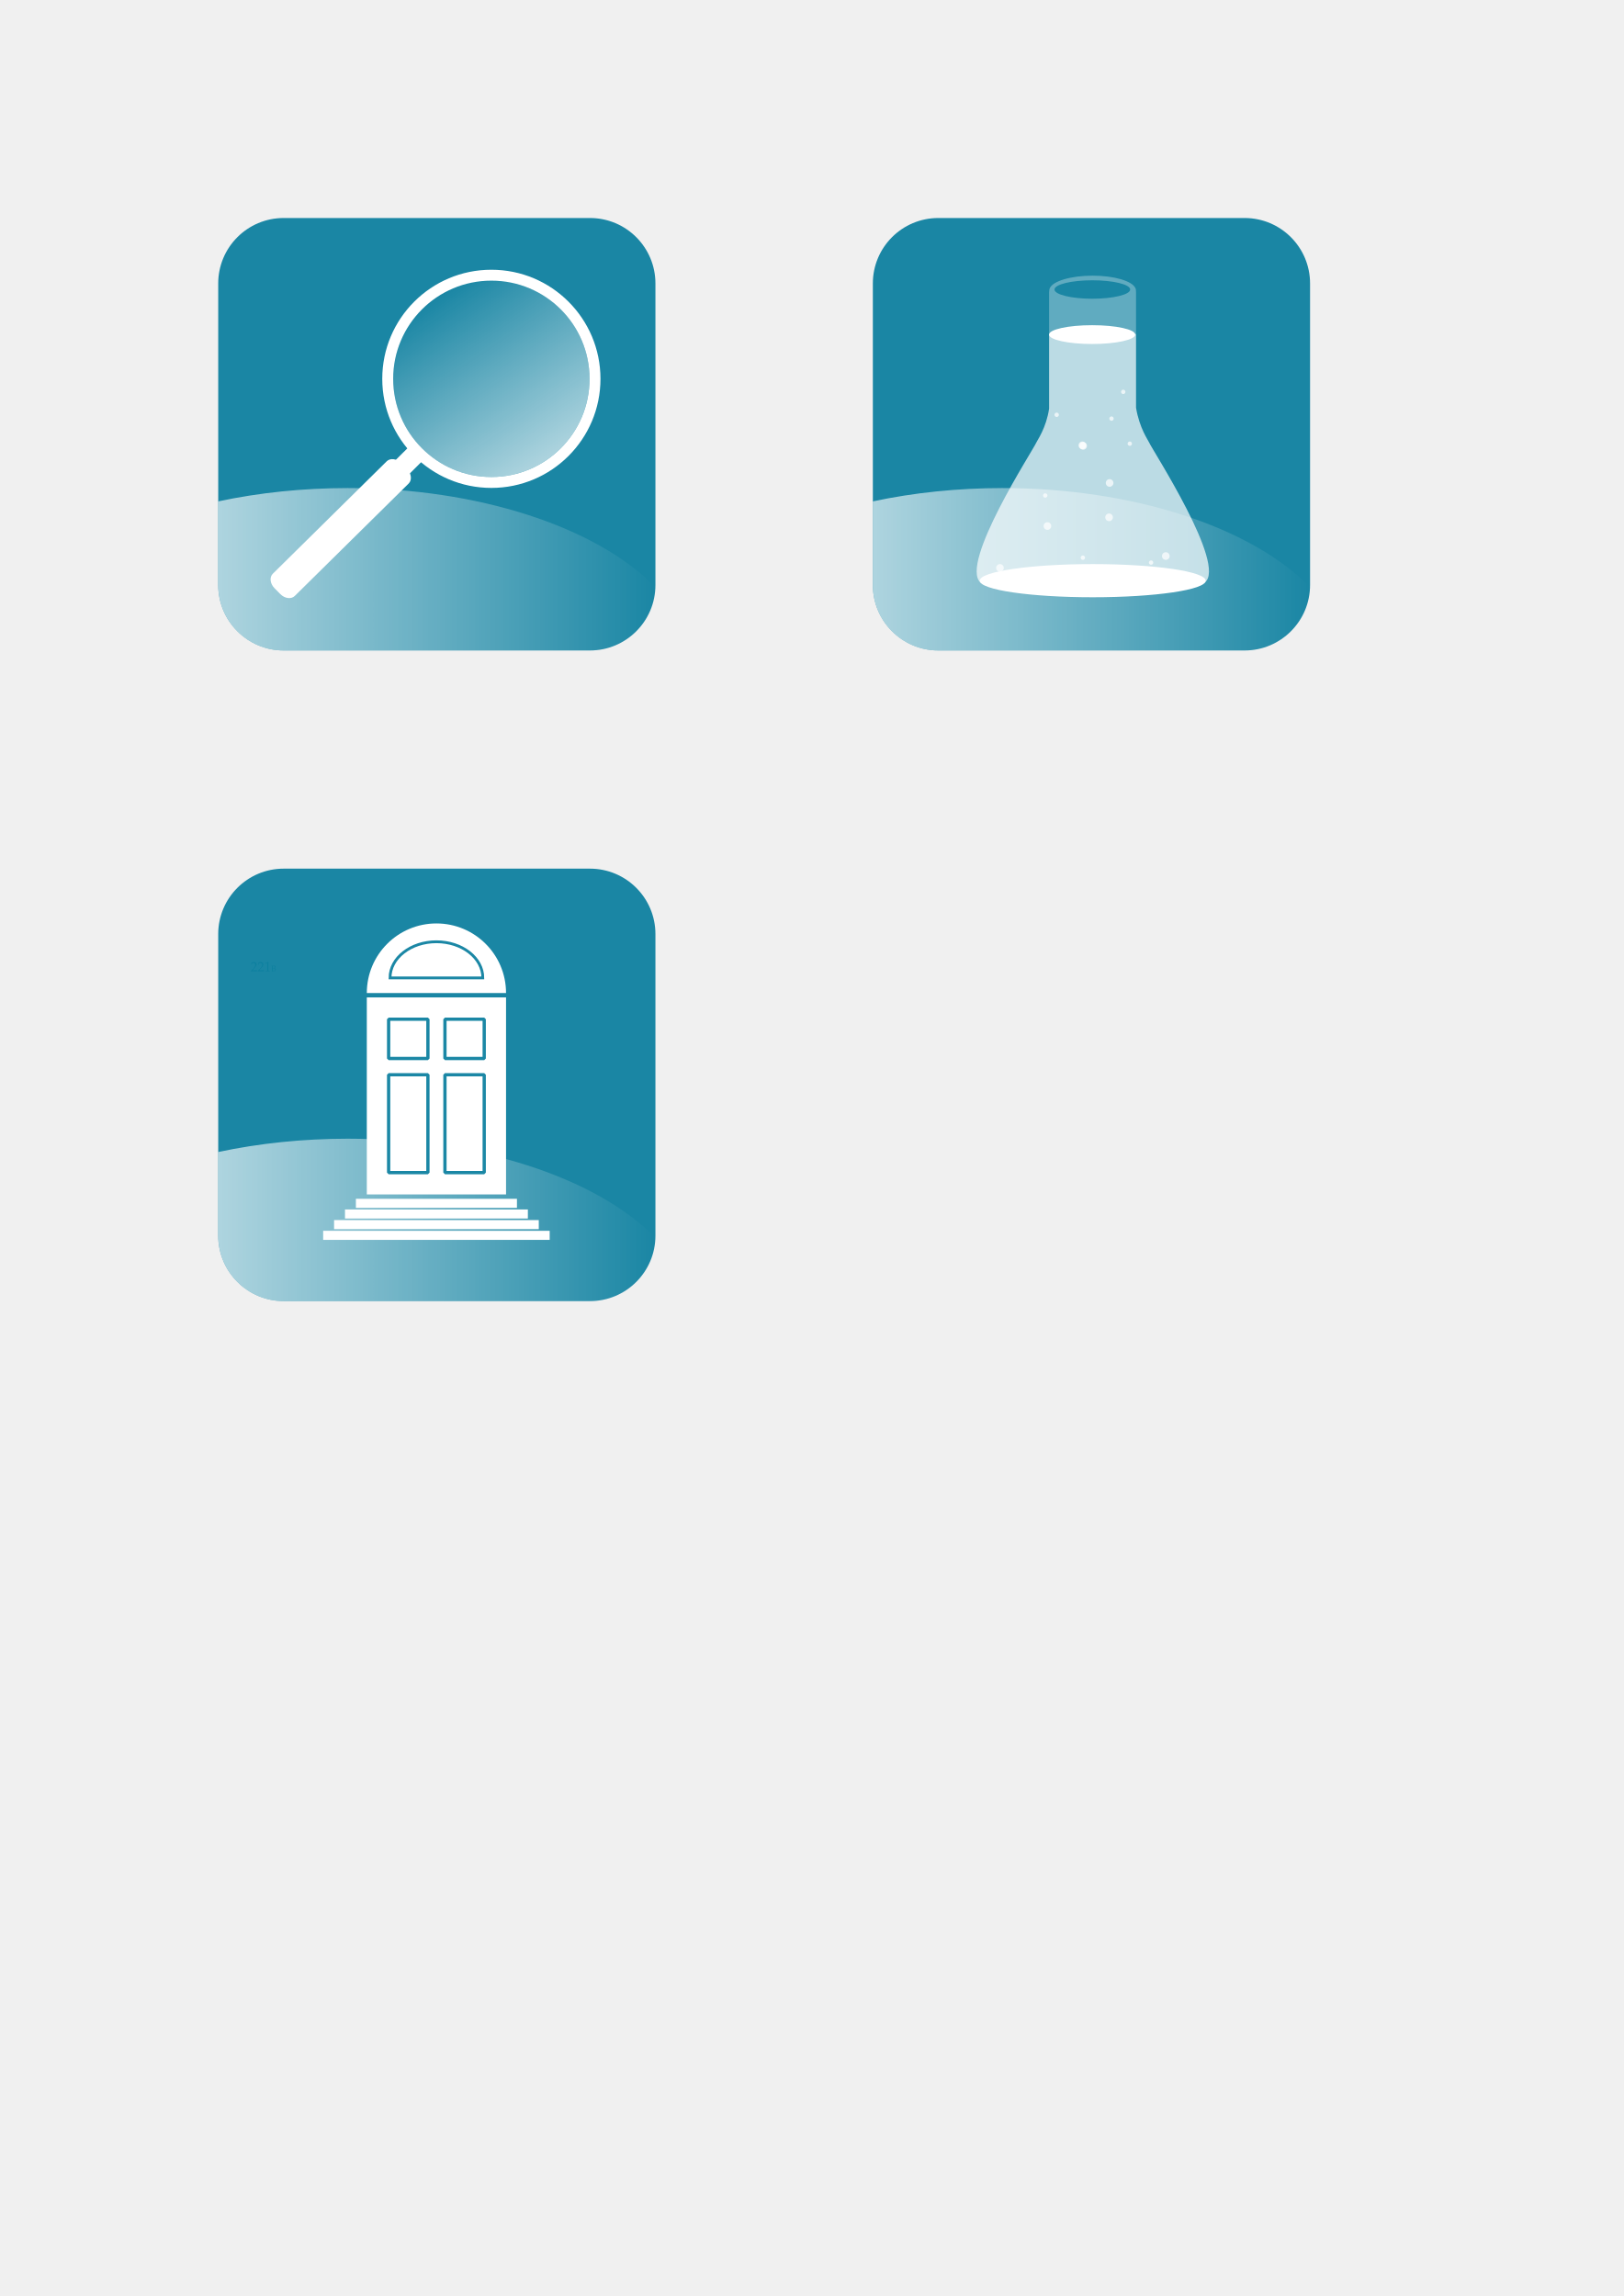
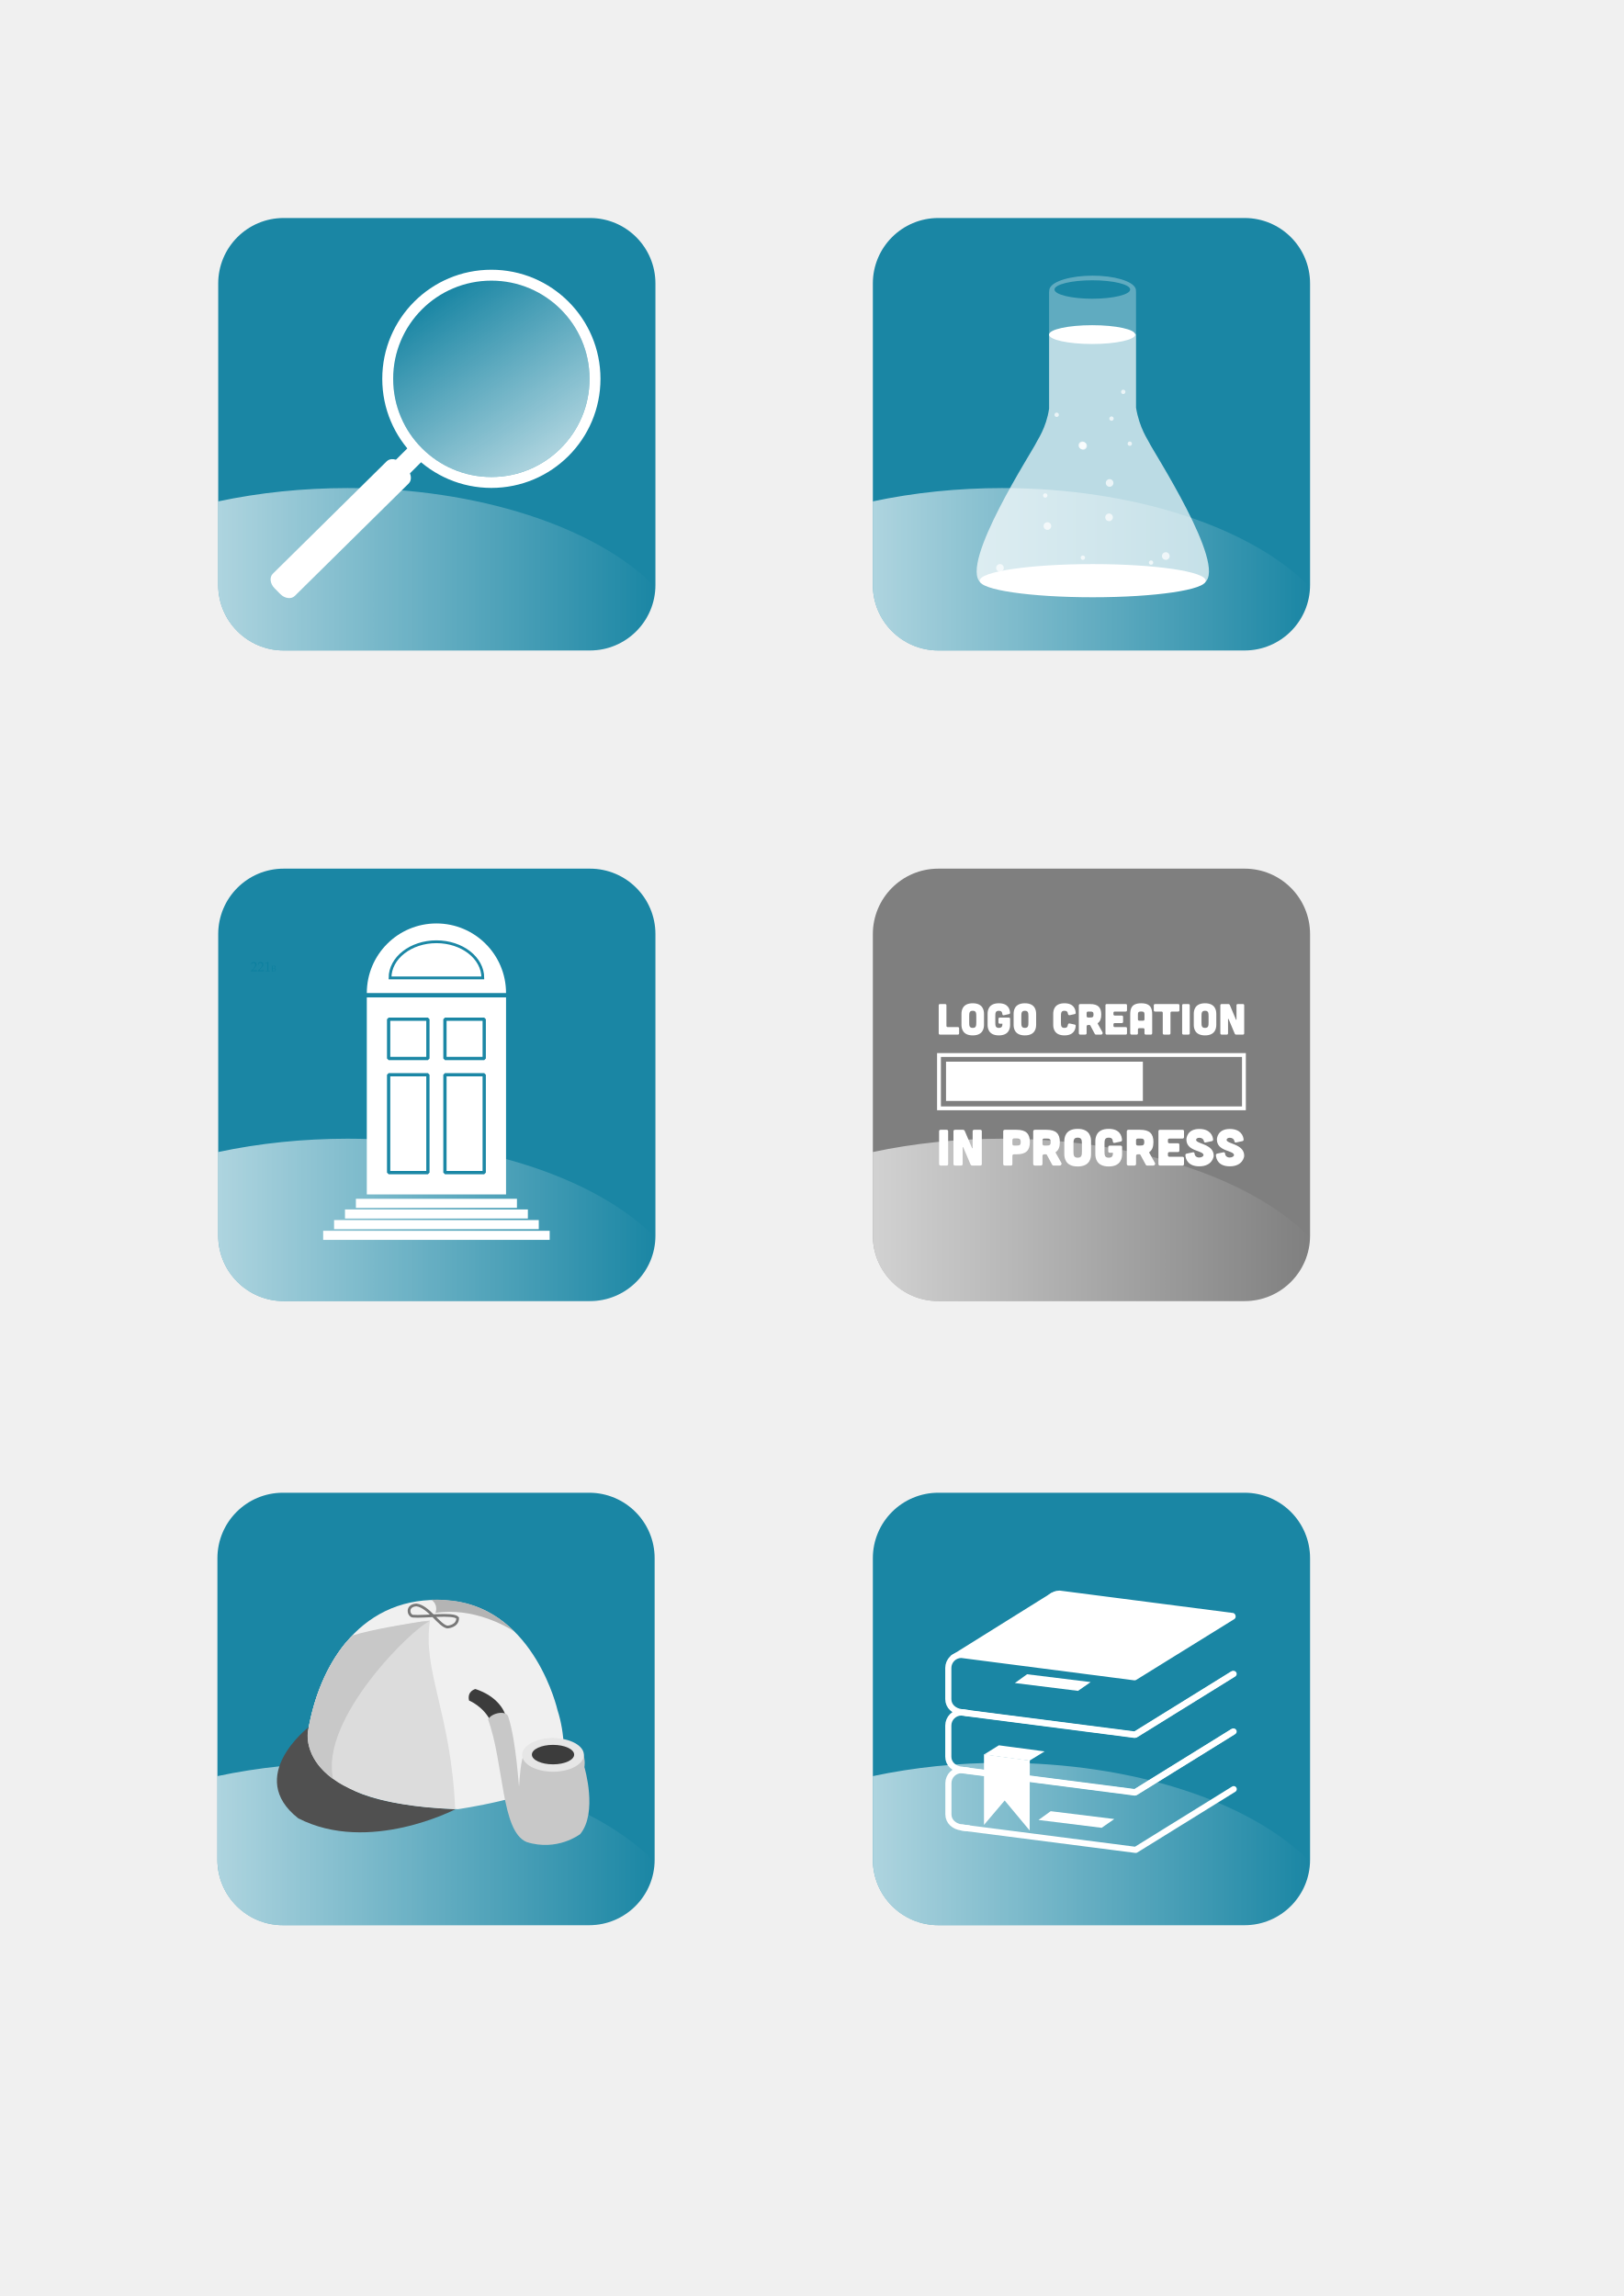
<svg xmlns="http://www.w3.org/2000/svg" xmlns:xlink="http://www.w3.org/1999/xlink" width="210mm" height="297mm" viewBox="0 0 744.094 1052.362" id="svg2" version="1.1">
  <defs id="defs4">
    <marker orient="auto" refY="0.0" refX="0.0" id="Arrow1Lend" style="overflow:visible;">
      <path id="path4478" d="M 0.0,0.0 L 5.0,-5.0 L -12.5,0.0 L 5.0,5.0 L 0.0,0.0 z " style="fill-rule:evenodd;stroke:#000000;stroke-width:1.0pt;" transform="scale(0.8) rotate(180) translate(12.5,0)" />
    </marker>
    <linearGradient id="linearGradient5634">
      <stop style="stop-color:#ffffff;stop-opacity:1;" offset="0" id="stop5636" />
      <stop style="stop-color:#ffffff;stop-opacity:0;" offset="1" id="stop5638" />
    </linearGradient>
    <linearGradient xlink:href="#linearGradient5634" id="linearGradient5642" x1="180.178" y1="173.633" x2="270.178" y2="173.633" gradientUnits="userSpaceOnUse" gradientTransform="translate(-494.6288,-82.80299)" />
    <linearGradient xlink:href="#linearGradient5634" id="linearGradient6568" x1="100.011" y1="302.92" x2="300.351" y2="302.92" gradientUnits="userSpaceOnUse" gradientTransform="translate(0,-42)" />
    <linearGradient xlink:href="#linearGradient5634" id="linearGradient6568-0" x1="100.011" y1="302.92" x2="300.351" y2="302.92" gradientUnits="userSpaceOnUse" gradientTransform="translate(299.9886,-41.99999)" />
    <linearGradient xlink:href="#linearGradient5634" id="linearGradient6568-7" x1="100.011" y1="302.92" x2="300.351" y2="302.92" gradientUnits="userSpaceOnUse" gradientTransform="translate(-8.4311686e-7,256.2159)" />
+     <linearGradient xlink:href="#linearGradient5634" id="linearGradient4307" gradientUnits="userSpaceOnUse" gradientTransform="translate(300,256.2159)" x1="100.011" y1="302.92" x2="300.351" y2="302.92" />
+     <linearGradient xlink:href="#linearGradient5634" id="linearGradient6568-3" x1="100.011" y1="302.92" x2="300.351" y2="302.92" gradientUnits="userSpaceOnUse" gradientTransform="translate(300,542.2676)" />
+     <linearGradient xlink:href="#linearGradient5634" id="linearGradient6568-3-3" x1="100.011" y1="302.92" x2="300.351" y2="302.92" gradientUnits="userSpaceOnUse" gradientTransform="translate(-0.3626265,542.2676)" />
  </defs>
  <g id="layer1">
    <rect style="fill:#0d809f;fill-opacity:0.941" id="rect4136" width="200.363" height="198.216" x="100" y="99.924" rx="30" ry="30" />
    <path style="fill:#ffffff;fill-opacity:1" d="m 225.178,123.633 a 50,50 0 0 0 -50,50 50,50 0 0 0 50,50 50,50 0 0 0 50,-50 50,50 0 0 0 -50,-50 z m 0,5 a 45,45 0 0 1 45,45 45,45 0 0 1 -45,45 45,45 0 0 1 -45,-45 45,45 0 0 1 45,-45 z" id="path4152" />
    <rect style="fill:#ffffff;fill-opacity:1" id="rect4174" width="81.576" height="14.312" x="-99.887" y="274.97" rx="4.101" ry="5.263" transform="matrix(0.7116299,-0.7025545,0.7025545,0.7116299,0,0)" />
    <circle style="fill:url(#linearGradient5642);fill-opacity:1;opacity:0.642" id="path4190" cx="-269.45" cy="90.83" r="45" transform="matrix(-0.5553658,-0.8316062,0.8316062,-0.5553658,0,0)" />
    <rect style="fill:#ffffff;fill-opacity:1" id="rect4174-6" width="50.981" height="8.945" x="-58.025" y="277.355" rx="2.563" ry="3.29" transform="matrix(0.7083186,-0.7058929,0.699201,0.7149251,0,0)" />
    <rect style="fill:#0d809f;fill-opacity:0.941" id="rect4136-6" width="200.363" height="198.216" x="400" y="99.924" rx="30" ry="30" />
    <path style="opacity:0.7;fill:#ffffff;fill-opacity:1" d="m 480.768,153.086 0,34.205 c -1.293,8.842 -5.434,14.535 -5.824,15.492 -1.291,3.165 -35.512,55.718 -25.559,64.275 2.592,2.229 48.801,-0.972 51.383,-0.972 2.582,0 48.57,3.036 51.295,0.972 10.484,-7.938 -24.179,-61.11 -25.471,-64.275 -0.397,-0.973 -4.432,-6.51 -5.98,-15.91 l 0,-33.787 z" id="path6230" />
    <path style="opacity:0.308;fill:#ffffff;fill-opacity:1" d="m 480.768,153.086 39.844,0 0,-19.148 c 0,-0.233 -0.028,-0.456 -0.053,-0.68 a 19.863,6.726 0 0 0 0.019,-0.188 19.863,6.726 0 0 0 -0.244,-0.994 c -0.003,-0.009 -0.003,-0.019 -0.006,-0.027 a 19.687,6.726 0 0 1 -0.002,0.01 19.863,6.726 0 0 0 -19.613,-5.713 19.863,6.726 0 0 0 -19.701,5.936 19.687,6.726 0 0 1 -0.008,-0.047 c -0.014,0.052 -0.02,0.108 -0.033,0.16 a 19.863,6.726 0 0 0 -0.102,0.492 c -0.059,0.34 -0.102,0.687 -0.102,1.051 l 0,19.148 z m 19.82,-24.617 a 17.341,4.226 0 0 1 17.34,4.227 17.341,4.226 0 0 1 -17.34,4.227 17.341,4.226 0 0 1 -17.342,-4.227 17.341,4.226 0 0 1 17.342,-4.227 z" id="rect5787" />
    <ellipse style="opacity:1;fill:#ffffff;fill-opacity:1;stroke-width:1.5;stroke-miterlimit:4;stroke-dasharray:none" id="path5924" cx="500.762" cy="266.152" rx="51.774" ry="7.601" />
    <circle style="opacity:0.7;fill:#ffffff;fill-opacity:1;stroke-width:1.5;stroke-miterlimit:4;stroke-dasharray:none" id="path6039" cx="496" cy="204.112" r="1.75" />
    <circle style="opacity:0.7;fill:#ffffff;fill-opacity:1;stroke-width:1.5;stroke-miterlimit:4;stroke-dasharray:none" id="path6039-2" cx="508.5" cy="221.362" r="1.75" />
    <circle style="opacity:0.7;fill:#ffffff;fill-opacity:1;stroke-width:1.5;stroke-miterlimit:4;stroke-dasharray:none" id="path6039-3" cx="480" cy="241.112" r="1.75" />
    <circle style="opacity:0.7;fill:#ffffff;fill-opacity:1;stroke-width:1.5;stroke-miterlimit:4;stroke-dasharray:none" id="path6039-7" cx="534.25" cy="254.862" r="1.75" />
    <circle style="opacity:0.7;fill:#ffffff;fill-opacity:1;stroke-width:1.5;stroke-miterlimit:4;stroke-dasharray:none" id="path6039-5" cx="508.25" cy="237.112" r="1.75" />
    <circle style="opacity:0.7;fill:#ffffff;fill-opacity:1;stroke-width:1.5;stroke-miterlimit:4;stroke-dasharray:none" id="path6039-9" cx="517.75" cy="203.362" r="1" />
    <circle style="opacity:0.7;fill:#ffffff;fill-opacity:1;stroke-width:1.5;stroke-miterlimit:4;stroke-dasharray:none" id="path6039-9-2" cx="479" cy="227.112" r="1" />
    <circle style="opacity:0.7;fill:#ffffff;fill-opacity:1;stroke-width:1.5;stroke-miterlimit:4;stroke-dasharray:none" id="path6039-9-28" cx="496.25" cy="255.612" r="1" />
    <circle style="opacity:0.7;fill:#ffffff;fill-opacity:1;stroke-width:1.5;stroke-miterlimit:4;stroke-dasharray:none" id="path6039-9-9" cx="527.5" cy="257.862" r="1" />
    <circle style="opacity:0.7;fill:#ffffff;fill-opacity:1;stroke-width:1.5;stroke-miterlimit:4;stroke-dasharray:none" id="path6039-9-7" cx="484.25" cy="190.112" r="1" />
    <ellipse style="opacity:1;fill:#ffffff;fill-opacity:1;stroke-width:1.5;stroke-miterlimit:4;stroke-dasharray:none" id="path6113" cx="500.5" cy="153.362" rx="19.75" ry="4.311" />
    <circle style="opacity:0.7;fill:#ffffff;fill-opacity:1;stroke-width:1.5;stroke-miterlimit:4;stroke-dasharray:none" id="path6039-9-7-3" cx="514.75" cy="179.612" r="1" />
    <circle style="opacity:0.7;fill:#ffffff;fill-opacity:1;stroke-width:1.5;stroke-miterlimit:4;stroke-dasharray:none" id="path6039-3-6" cx="458.25" cy="260.301" r="1.75" />
    <circle style="opacity:0.7;fill:#ffffff;fill-opacity:1;stroke-width:1.5;stroke-miterlimit:4;stroke-dasharray:none" id="path6039-9-7-31" cx="509.375" cy="191.862" r="1" />
    <circle style="opacity:0.7;fill:#ffffff;fill-opacity:1;stroke-width:1.5;stroke-miterlimit:4;stroke-dasharray:none" id="path6039-94" cx="496.375" cy="204.362" r="1.75" />
    <path style="fill:url(#linearGradient6568);fill-opacity:1;opacity:0.646" d="m 159.259,223.701 a 159.248,84.439 0 0 0 -59.248,6.105 l 0,38.334 c 0,16.62 13.38,30 30,30 l 140.363,0 c 16.308,0 29.487,-12.885 29.977,-29.07 A 159.248,84.439 0 0 0 159.259,223.701 Z" id="rect4136-5" />
    <path style="opacity:0.646;fill:url(#linearGradient6568-0);fill-opacity:1" d="M 459.248,223.701 A 159.248,84.439 0 0 0 400,229.806 l 0,38.334 c 0,16.62 13.38,30 30,30 l 140.363,0 c 16.308,0 29.487,-12.885 29.977,-29.07 A 159.248,84.439 0 0 0 459.248,223.701 Z" id="rect4136-5-1" />
    <g id="g4240">
      <rect ry="30" rx="30" y="398.14" x="100" height="198.216" width="200.363" id="rect4136-60" style="fill:#0d809f;fill-opacity:0.941" />
      <path id="rect4136-5-8" d="m 159.259,521.917 a 159.248,84.439 0 0 0 -59.248,6.105 l 0,38.334 c 0,16.62 13.38,30 30,30 l 140.363,0 c 16.308,0 29.487,-12.885 29.977,-29.07 A 159.248,84.439 0 0 0 159.259,521.917 Z" style="opacity:0.646;fill:url(#linearGradient6568-7);fill-opacity:1" />
      <g transform="translate(8.644495,-4.883885)" id="g4803">
        <g id="g4776">
          <rect transform="scale(1,-1)" y="-558.507" x="154.453" height="4.162" width="73.805" id="rect4298-7" style="opacity:1;fill:#ffffff;fill-opacity:1;stroke-width:1.5;stroke-miterlimit:4;stroke-dasharray:none" />
          <rect transform="scale(1,-1)" y="-563.4" x="149.453" height="4.162" width="83.805" id="rect4298-7-9" style="opacity:1;fill:#ffffff;fill-opacity:1;stroke-width:1.5;stroke-miterlimit:4;stroke-dasharray:none" />
          <rect transform="scale(1,-1)" y="-568.265" x="144.453" height="4.162" width="93.805" id="rect4298-7-9-2" style="opacity:1;fill:#ffffff;fill-opacity:1;stroke-width:1.5;stroke-miterlimit:4;stroke-dasharray:none" />
          <rect transform="scale(1,-1)" y="-573.177" x="139.453" height="4.162" width="103.805" id="rect4298-7-9-2-0" style="opacity:1;fill:#ffffff;fill-opacity:1;stroke-width:1.5;stroke-miterlimit:4;stroke-dasharray:none" />
        </g>
        <g id="g4782">
          <rect y="462.043" x="159.453" height="90.302" width="63.805" id="rect4298" style="opacity:1;fill:#ffffff;fill-opacity:1;stroke-width:1.5;stroke-miterlimit:4;stroke-dasharray:none" />
          <rect y="472.043" x="169.453" height="18" width="18" id="rect4298-2" style="opacity:1;fill:#ffffff;fill-opacity:1;stroke:#0d809f;stroke-width:1.5;stroke-linecap:butt;stroke-linejoin:bevel;stroke-miterlimit:4;stroke-dasharray:none;stroke-opacity:0.941" />
          <rect y="472.043" x="195.258" height="18" width="18" id="rect4298-2-5" style="opacity:1;fill:#ffffff;fill-opacity:1;stroke:#0d809f;stroke-width:1.5;stroke-linejoin:bevel;stroke-miterlimit:4;stroke-dasharray:none;stroke-opacity:0.941" />
          <rect y="497.487" x="169.453" height="44.857" width="18" id="rect4298-2-9" style="opacity:1;fill:#ffffff;fill-opacity:1;stroke:#0d809f;stroke-width:1.5;stroke-linejoin:bevel;stroke-miterlimit:4;stroke-dasharray:none;stroke-opacity:0.941" />
          <rect y="497.487" x="195.258" height="44.857" width="18" id="rect4298-2-9-2" style="opacity:1;fill:#ffffff;fill-opacity:1;stroke:#0d809f;stroke-width:1.5;stroke-linejoin:bevel;stroke-miterlimit:4;stroke-dasharray:none;stroke-opacity:0.941" />
        </g>
        <g id="g4795">
-           <path d="m 159.453,460.043 a 31.902,31.902 0 0 1 31.902,-31.902 31.902,31.902 0 0 1 31.902,31.902 l -31.902,0 z" id="path4290" style="opacity:1;fill:#ffffff;fill-opacity:1;stroke-width:1.5;stroke-miterlimit:4;stroke-dasharray:none" />
+           <path d="m 159.453,460.043 a 31.902,31.902 0 0 1 31.902,-31.902 31.902,31.902 0 0 1 31.902,31.902 h -31.902 z" id="path4290" style="opacity:1;fill:#ffffff;fill-opacity:1;stroke-width:1.5;stroke-miterlimit:4;stroke-dasharray:none" />
          <g id="g4789">
-             <path style="opacity:1;fill:#ffffff;fill-opacity:1;stroke:#0d809f;stroke-width:1.285;stroke-miterlimit:4;stroke-dasharray:none;stroke-opacity:0.941" id="path4290-8" d="m 170.095,453.095 a 21.26,16.562 0 0 1 21.26,-16.562 21.26,16.562 0 0 1 21.26,16.562 l -21.26,0 z" />
+             <path style="opacity:1;fill:#ffffff;fill-opacity:1;stroke:#0d809f;stroke-width:1.285;stroke-miterlimit:4;stroke-dasharray:none;stroke-opacity:0.941" id="path4290-8" d="m 170.095,453.095 a 21.26,16.562 0 0 1 21.26,-16.562 21.26,16.562 0 0 1 21.26,16.562 h -21.26 z" />
            <text xml:space="preserve" style="font-style:normal;font-weight:normal;font-size:40px;line-height:125%;font-family:sans-serif;letter-spacing:0px;word-spacing:0px;fill:#0d809f;fill-opacity:1;stroke:none;stroke-width:1px;stroke-linecap:butt;stroke-linejoin:miter;stroke-opacity:0.941" x="191.385" y="450.092" id="text4360">
              <tspan id="tspan4362" x="191.385" y="450.092" style="font-style:normal;font-variant:normal;font-weight:normal;font-stretch:normal;font-size:6.25px;font-family:Palatino;-inkscape-font-specification:Palatino;text-align:center;text-anchor:middle;fill:#0d809f;fill-opacity:1;stroke:none;stroke-opacity:0.941">221<tspan style="font-size:3.75px" id="tspan4774">B</tspan>
              </tspan>
            </text>
          </g>
        </g>
      </g>
    </g>
+     <g id="g4705">
+       <g id="g4701">
+         <rect style="fill:#787878;fill-opacity:0.941" id="rect4136-60-5" width="200.363" height="198.216" x="400" y="398.14" rx="30" ry="30" />
+         <path style="opacity:0.646;fill:url(#linearGradient4307);fill-opacity:1" d="m 459.259,521.917 a 159.248,84.439 0 0 0 -59.248,6.105 l 0,38.334 c 0,16.62 13.38,30 30,30 l 140.363,0 c 16.308,0 29.487,-12.885 29.977,-29.07 A 159.248,84.439 0 0 0 459.259,521.917 Z" id="rect4136-5-8-3" />
+       </g>
+       <g id="g4532">
+         <g id="g4412" transform="translate(0.1813126,11.39393)">
+           <rect y="472.17" x="430.128" height="24.44" width="139.745" id="rect4380" style="opacity:1;fill:none;fill-opacity:1;stroke:#ffffff;stroke-width:1.755;stroke-miterlimit:4;stroke-dasharray:none;stroke-opacity:1" />
+           <rect y="475.219" x="433.354" height="18" width="90.209" id="rect4382" style="opacity:1;fill:#ffffff;fill-opacity:1;stroke:none;stroke-width:1.5;stroke-miterlimit:4;stroke-dasharray:none;stroke-opacity:1" />
+         </g>
+         <g transform="scale(1.013903,0.9862877)" style="font-style:normal;font-weight:normal;font-size:20.278px;line-height:125%;font-family:sans-serif;letter-spacing:0px;word-spacing:0px;fill:#000000;fill-opacity:1;stroke:none;stroke-width:1px;stroke-linecap:butt;stroke-linejoin:miter;stroke-opacity:1" id="text4390">
+           <path d="m 427.162,466.604 c 0.406,0 0.608,0.203 0.608,0.608 l 0,9.49 c 0,0.385 0.223,0.608 0.608,0.608 l 4.522,0 c 0.406,0 0.608,0.203 0.608,0.608 l 0,2.271 c 0,0.406 -0.203,0.608 -0.608,0.608 l -8.01,0 c -0.385,0 -0.608,-0.223 -0.608,-0.608 l 0,-12.978 c 0,-0.406 0.223,-0.608 0.608,-0.608 l 2.271,0 z" style="font-style:normal;font-variant:normal;font-weight:normal;font-stretch:normal;font-family:Cubano;-inkscape-font-specification:Cubano;fill:#ffffff;fill-opacity:1" id="path4508" />
+           <path d="m 444.755,471.167 c 0,-1.338 -0.284,-4.928 -5.09,-4.928 -4.806,0 -5.09,3.589 -5.09,4.928 l 0,5.07 c 0,1.338 0.284,4.928 5.09,4.928 4.806,0 5.09,-3.589 5.09,-4.928 l 0,-5.07 z m -3.488,3.995 c 0,1.561 -0.101,2.514 -1.602,2.514 -1.501,0 -1.602,-0.953 -1.602,-2.514 l 0,-2.92 c 0,-1.561 0.101,-2.514 1.602,-2.514 1.501,0 1.602,0.953 1.602,2.514 l 0,2.92 z" style="font-style:normal;font-variant:normal;font-weight:normal;font-stretch:normal;font-family:Cubano;-inkscape-font-specification:Cubano;fill:#ffffff;fill-opacity:1" id="path4510" />
+           <path d="m 446.378,476.236 c 0,1.338 0.284,4.928 5.09,4.928 4.806,0 5.09,-3.589 5.09,-4.928 l 0,-2.738 c 0,-0.406 -0.203,-0.608 -0.608,-0.608 l -4.056,0 c -0.385,0 -0.608,0.203 -0.608,0.608 l 0,1.622 c 0,0.385 0.223,0.608 0.608,0.608 l 1.176,0 c 0,0.994 -0.101,1.947 -1.602,1.947 -1.501,0 -1.602,-0.953 -1.602,-2.514 l 0,-2.92 c 0,-1.561 0.101,-2.514 1.602,-2.514 1.156,0 1.501,0.568 1.582,1.541 0.041,0.426 0.264,0.608 0.669,0.527 l 2.291,-0.507 c 0.365,-0.081 0.548,-0.304 0.527,-0.669 -0.101,-1.582 -0.811,-4.38 -5.07,-4.38 -4.806,0 -5.09,3.589 -5.09,4.928 l 0,5.07 z" style="font-style:normal;font-variant:normal;font-weight:normal;font-stretch:normal;font-family:Cubano;-inkscape-font-specification:Cubano;fill:#ffffff;fill-opacity:1" id="path4512" />
+           <path d="m 468.32,471.167 c 0,-1.338 -0.284,-4.928 -5.09,-4.928 -4.806,0 -5.09,3.589 -5.09,4.928 l 0,5.07 c 0,1.338 0.284,4.928 5.09,4.928 4.806,0 5.09,-3.589 5.09,-4.928 l 0,-5.07 z m -3.488,3.995 c 0,1.561 -0.101,2.514 -1.602,2.514 -1.501,0 -1.602,-0.953 -1.602,-2.514 l 0,-2.92 c 0,-1.561 0.101,-2.514 1.602,-2.514 1.501,0 1.602,0.953 1.602,2.514 l 0,2.92 z" style="font-style:normal;font-variant:normal;font-weight:normal;font-stretch:normal;font-family:Cubano;-inkscape-font-specification:Cubano;fill:#ffffff;fill-opacity:1" id="path4514" />
+           <path d="m 476.042,476.236 c 0,1.338 0.284,4.928 5.09,4.928 4.319,0 4.988,-2.9 5.07,-4.441 0.02,-0.304 -0.162,-0.527 -0.446,-0.588 l -2.291,-0.507 c -0.406,-0.101 -0.73,0.162 -0.791,0.588 -0.122,0.933 -0.426,1.46 -1.541,1.46 -1.501,0 -1.602,-0.953 -1.602,-2.514 l 0,-2.92 c 0,-1.561 0.101,-2.514 1.602,-2.514 1.095,0 1.46,0.527 1.561,1.419 0.061,0.426 0.385,0.71 0.811,0.629 l 2.251,-0.507 c 0.284,-0.061 0.466,-0.284 0.446,-0.568 -0.081,-1.561 -0.75,-4.461 -5.07,-4.461 -4.806,0 -5.09,3.589 -5.09,4.928 l 0,5.07 z" style="font-style:normal;font-variant:normal;font-weight:normal;font-stretch:normal;font-family:Cubano;-inkscape-font-specification:Cubano;fill:#ffffff;fill-opacity:1" id="path4516" />
+           <path d="m 496.149,475.709 c -0.041,-0.101 -0.02,-0.203 0.061,-0.264 1.075,-0.771 1.541,-2.089 1.541,-3.974 0,-3.326 -1.46,-4.867 -5.07,-4.867 l -4.441,0 c -0.365,0 -0.629,0.264 -0.629,0.629 l 0,12.937 c 0,0.365 0.264,0.629 0.629,0.629 l 2.271,0 c 0.365,0 0.629,-0.264 0.629,-0.629 l 0,-3.204 c 0,-0.365 0.264,-0.629 0.629,-0.629 l 0.811,0 c 0.061,0 0.122,0.041 0.162,0.101 l 2.109,4.076 c 0.081,0.183 0.264,0.284 0.466,0.284 l 2.312,0 c 0.629,0 0.953,-0.568 0.669,-1.095 l -2.149,-3.995 z m -3.346,-5.617 c 0.973,0 1.46,0.122 1.46,1.379 0,1.257 -0.487,1.379 -1.46,1.379 l -1.034,0 c -0.365,0 -0.629,-0.264 -0.629,-0.629 l 0,-1.501 c 0,-0.365 0.264,-0.629 0.629,-0.629 l 1.034,0 z" style="font-style:normal;font-variant:normal;font-weight:normal;font-stretch:normal;font-family:Cubano;-inkscape-font-specification:Cubano;fill:#ffffff;fill-opacity:1" id="path4518" />
+           <path d="m 508.777,466.604 c 0.406,0 0.608,0.203 0.608,0.608 l 0,2.271 c 0,0.385 -0.203,0.608 -0.608,0.608 l -4.907,0 c -0.385,0 -0.608,0.203 -0.608,0.608 l 0,0.649 c 0,0.385 0.223,0.608 0.608,0.608 l 3.143,0 c 0.406,0 0.608,0.203 0.608,0.608 l 0,2.271 c 0,0.385 -0.203,0.608 -0.608,0.608 l -3.143,0 c -0.385,0 -0.608,0.203 -0.608,0.608 l 0,0.649 c 0,0.385 0.223,0.608 0.608,0.608 l 4.907,0 c 0.406,0 0.608,0.203 0.608,0.608 l 0,2.271 c 0,0.406 -0.203,0.608 -0.608,0.608 l -8.517,0 c -0.385,0 -0.608,-0.223 -0.608,-0.608 l 0,-12.978 c 0,-0.406 0.223,-0.608 0.608,-0.608 l 8.517,0 z" style="font-style:normal;font-variant:normal;font-weight:normal;font-stretch:normal;font-family:Cubano;-inkscape-font-specification:Cubano;fill:#ffffff;fill-opacity:1" id="path4520" />
+           <path d="m 520.774,480.109 c 0,0.446 -0.203,0.689 -0.608,0.689 l -2.271,0 c -0.385,0 -0.608,-0.203 -0.608,-0.608 l 0,-1.764 c 0,-0.406 -0.203,-0.608 -0.608,-0.608 l -1.744,0 c -0.385,0 -0.608,0.203 -0.608,0.608 l 0,1.764 c 0,0.406 -0.203,0.608 -0.608,0.608 l -2.271,0 c -0.385,0 -0.608,-0.243 -0.608,-0.689 l 0,-8.598 c 0,-2.555 0.406,-5.272 4.968,-5.272 4.563,0 4.968,2.717 4.968,5.272 l 0,8.598 z m -3.488,-8.598 c 0,-0.973 -0.142,-1.46 -1.48,-1.46 -1.338,0 -1.48,0.487 -1.48,1.46 l 0,2.21 c 0,0.385 0.223,0.608 0.608,0.608 l 1.744,0 c 0.406,-0.02 0.608,-0.223 0.608,-0.629 l 0,-2.19 z" style="font-style:normal;font-variant:normal;font-weight:normal;font-stretch:normal;font-family:Cubano;-inkscape-font-specification:Cubano;fill:#ffffff;fill-opacity:1" id="path4522" />
+           <path d="m 525.551,470.7 c 0,-0.406 -0.203,-0.608 -0.608,-0.608 l -2.839,0 c -0.385,0 -0.608,-0.223 -0.608,-0.608 l 0,-2.271 c 0,-0.406 0.223,-0.608 0.608,-0.608 l 10.382,0 c 0.406,0 0.608,0.203 0.608,0.608 l 0,2.271 c 0,0.385 -0.203,0.608 -0.608,0.608 l -2.839,0 c -0.385,0 -0.608,0.203 -0.608,0.608 l 0,9.49 c 0,0.385 -0.203,0.608 -0.608,0.608 l -2.271,0 c -0.385,0 -0.608,-0.223 -0.608,-0.608 l 0,-9.49 z" style="font-style:normal;font-variant:normal;font-weight:normal;font-stretch:normal;font-family:Cubano;-inkscape-font-specification:Cubano;fill:#ffffff;fill-opacity:1" id="path4524" />
+           <path d="m 537.146,466.604 c 0.406,0 0.608,0.203 0.608,0.608 l 0,12.978 c 0,0.385 -0.203,0.608 -0.608,0.608 l -2.231,0 c -0.385,0 -0.608,-0.223 -0.608,-0.608 l 0,-12.978 c 0,-0.406 0.223,-0.608 0.608,-0.608 l 2.231,0 z" style="font-style:normal;font-variant:normal;font-weight:normal;font-stretch:normal;font-family:Cubano;-inkscape-font-specification:Cubano;fill:#ffffff;fill-opacity:1" id="path4526" />
+           <path d="m 549.749,471.167 c 0,-1.338 -0.284,-4.928 -5.09,-4.928 -4.806,0 -5.09,3.589 -5.09,4.928 l 0,5.07 c 0,1.338 0.284,4.928 5.09,4.928 4.806,0 5.09,-3.589 5.09,-4.928 l 0,-5.07 z m -3.488,3.995 c 0,1.561 -0.101,2.514 -1.602,2.514 -1.501,0 -1.602,-0.953 -1.602,-2.514 l 0,-2.92 c 0,-1.561 0.101,-2.514 1.602,-2.514 1.501,0 1.602,0.953 1.602,2.514 l 0,2.92 z" style="font-style:normal;font-variant:normal;font-weight:normal;font-stretch:normal;font-family:Cubano;-inkscape-font-specification:Cubano;fill:#ffffff;fill-opacity:1" id="path4528" />
+           <path d="m 555.164,466.604 c 0.345,0 0.568,0.142 0.71,0.466 l 2.758,6.753 c 0.081,0.183 0.243,0.142 0.243,-0.061 l 0,-6.55 c 0,-0.406 0.223,-0.608 0.608,-0.608 l 2.271,0 c 0.406,0 0.608,0.203 0.608,0.608 l 0,12.978 c 0,0.385 -0.203,0.608 -0.608,0.608 l -2.981,0 c -0.345,0 -0.568,-0.142 -0.71,-0.466 l -2.758,-6.753 c -0.081,-0.182 -0.243,-0.142 -0.243,0.061 l 0,6.55 c 0,0.385 -0.203,0.608 -0.608,0.608 l -2.271,0 c -0.385,0 -0.608,-0.223 -0.608,-0.608 l 0,-12.978 c 0,-0.406 0.223,-0.608 0.608,-0.608 l 2.981,0 z" style="font-style:normal;font-variant:normal;font-weight:normal;font-stretch:normal;font-family:Cubano;-inkscape-font-specification:Cubano;fill:#ffffff;fill-opacity:1" id="path4530" />
+         </g>
+         <g transform="scale(1.021138,0.9792999)" style="font-style:normal;font-weight:normal;font-size:20.423px;line-height:125%;font-family:sans-serif;letter-spacing:0px;word-spacing:0px;fill:#000000;fill-opacity:1;stroke:none;stroke-width:1px;stroke-linecap:butt;stroke-linejoin:miter;stroke-opacity:1" id="text4390-0">
+           <path d="m 424.798,528.777 c 0.478,0 0.718,0.239 0.718,0.718 l 0,15.308 c 0,0.454 -0.239,0.718 -0.718,0.718 l -2.631,0 c -0.454,0 -0.718,-0.263 -0.718,-0.718 l 0,-15.308 c 0,-0.478 0.263,-0.718 0.718,-0.718 l 2.631,0 z" style="font-style:normal;font-variant:normal;font-weight:normal;font-stretch:normal;font-size:23.919px;font-family:Cubano;-inkscape-font-specification:Cubano;fill:#ffffff;fill-opacity:1" id="path4487" />
+           <path d="m 432.13,528.777 c 0.407,0 0.67,0.167 0.837,0.55 l 3.253,7.965 c 0.096,0.215 0.287,0.167 0.287,-0.072 l 0,-7.726 c 0,-0.478 0.263,-0.718 0.718,-0.718 l 2.679,0 c 0.478,0 0.718,0.239 0.718,0.718 l 0,15.308 c 0,0.454 -0.239,0.718 -0.718,0.718 l -3.516,0 c -0.407,0 -0.67,-0.167 -0.837,-0.55 l -3.253,-7.965 c -0.096,-0.215 -0.287,-0.167 -0.287,0.072 l 0,7.726 c 0,0.454 -0.239,0.718 -0.718,0.718 l -2.679,0 c -0.454,0 -0.718,-0.263 -0.718,-0.718 l 0,-15.308 c 0,-0.478 0.263,-0.718 0.718,-0.718 l 3.516,0 z" style="font-style:normal;font-variant:normal;font-weight:normal;font-stretch:normal;font-size:23.919px;font-family:Cubano;-inkscape-font-specification:Cubano;fill:#ffffff;fill-opacity:1" id="path4489" />
+           <path d="m 450.945,528.777 c -0.478,0.024 -0.718,0.263 -0.718,0.742 l 0,15.285 c 0,0.454 0.263,0.718 0.718,0.718 l 2.679,0 c 0.478,0 0.718,-0.239 0.718,-0.718 l 0,-3.827 c 0,-0.478 0.263,-0.718 0.718,-0.718 l 1.148,0 c 4.258,0 5.98,-1.818 5.98,-5.741 0,-3.923 -1.722,-5.741 -5.98,-5.741 l -5.262,0 z m 4.114,7.367 c -0.454,0 -0.718,-0.263 -0.718,-0.718 l 0,-1.818 c 0,-0.478 0.263,-0.718 0.718,-0.718 l 1.292,0 c 1.148,0 1.722,0.144 1.722,1.627 0,1.483 -0.574,1.627 -1.722,1.627 l -1.292,0 z" style="font-style:normal;font-variant:normal;font-weight:normal;font-stretch:normal;font-size:23.919px;font-family:Cubano;-inkscape-font-specification:Cubano;fill:#ffffff;fill-opacity:1" id="path4491" />
+           <path d="m 473.752,539.517 c -0.048,-0.12 -0.024,-0.239 0.072,-0.311 1.268,-0.909 1.818,-2.464 1.818,-4.688 0,-3.923 -1.722,-5.741 -5.98,-5.741 l -5.238,0 c -0.431,0 -0.742,0.311 -0.742,0.742 l 0,15.261 c 0,0.431 0.311,0.742 0.742,0.742 l 2.679,0 c 0.431,0 0.742,-0.311 0.742,-0.742 l 0,-3.779 c 0,-0.431 0.311,-0.742 0.742,-0.742 l 0.957,0 c 0.072,0 0.144,0.048 0.191,0.12 l 2.488,4.808 c 0.096,0.215 0.311,0.335 0.55,0.335 l 2.727,0 c 0.742,0 1.124,-0.67 0.789,-1.292 l -2.535,-4.712 z m -3.947,-6.626 c 1.148,0 1.722,0.144 1.722,1.627 0,1.483 -0.574,1.627 -1.722,1.627 l -1.22,0 c -0.431,0 -0.742,-0.311 -0.742,-0.742 l 0,-1.77 c 0,-0.431 0.311,-0.742 0.742,-0.742 l 1.22,0 z" style="font-style:normal;font-variant:normal;font-weight:normal;font-stretch:normal;font-size:23.919px;font-family:Cubano;-inkscape-font-specification:Cubano;fill:#ffffff;fill-opacity:1" id="path4493" />
+           <path d="m 489.652,534.159 c 0,-1.579 -0.335,-5.812 -6.004,-5.812 -5.669,0 -6.004,4.234 -6.004,5.812 l 0,5.98 c 0,1.579 0.335,5.812 6.004,5.812 5.669,0 6.004,-4.234 6.004,-5.812 l 0,-5.98 z m -4.114,4.712 c 0,1.842 -0.12,2.966 -1.89,2.966 -1.77,0 -1.89,-1.124 -1.89,-2.966 l 0,-3.444 c 0,-1.842 0.12,-2.966 1.89,-2.966 1.77,0 1.89,1.124 1.89,2.966 l 0,3.444 z" style="font-style:normal;font-variant:normal;font-weight:normal;font-stretch:normal;font-size:23.919px;font-family:Cubano;-inkscape-font-specification:Cubano;fill:#ffffff;fill-opacity:1" id="path4495" />
+           <path d="m 491.567,540.139 c 0,1.579 0.335,5.812 6.004,5.812 5.669,0 6.004,-4.234 6.004,-5.812 l 0,-3.229 c 0,-0.478 -0.239,-0.718 -0.718,-0.718 l -4.784,0 c -0.454,0 -0.718,0.239 -0.718,0.718 l 0,1.914 c 0,0.454 0.263,0.718 0.718,0.718 l 1.387,0 c 0,1.172 -0.12,2.296 -1.89,2.296 -1.77,0 -1.89,-1.124 -1.89,-2.966 l 0,-3.444 c 0,-1.842 0.12,-2.966 1.89,-2.966 1.363,0 1.77,0.67 1.866,1.818 0.048,0.502 0.311,0.718 0.789,0.622 l 2.703,-0.598 c 0.431,-0.096 0.646,-0.359 0.622,-0.789 -0.12,-1.866 -0.957,-5.167 -5.98,-5.167 -5.669,0 -6.004,4.234 -6.004,5.812 l 0,5.98 z" style="font-style:normal;font-variant:normal;font-weight:normal;font-stretch:normal;font-size:23.919px;font-family:Cubano;-inkscape-font-specification:Cubano;fill:#ffffff;fill-opacity:1" id="path4497" />
+           <path d="m 515.751,539.517 c -0.048,-0.12 -0.024,-0.239 0.072,-0.311 1.268,-0.909 1.818,-2.464 1.818,-4.688 0,-3.923 -1.722,-5.741 -5.98,-5.741 l -5.238,0 c -0.431,0 -0.742,0.311 -0.742,0.742 l 0,15.261 c 0,0.431 0.311,0.742 0.742,0.742 l 2.679,0 c 0.431,0 0.742,-0.311 0.742,-0.742 l 0,-3.779 c 0,-0.431 0.311,-0.742 0.742,-0.742 l 0.957,0 c 0.072,0 0.144,0.048 0.191,0.12 l 2.488,4.808 c 0.096,0.215 0.311,0.335 0.55,0.335 l 2.727,0 c 0.742,0 1.124,-0.67 0.789,-1.292 l -2.535,-4.712 z m -3.947,-6.626 c 1.148,0 1.722,0.144 1.722,1.627 0,1.483 -0.574,1.627 -1.722,1.627 l -1.22,0 c -0.431,0 -0.742,-0.311 -0.742,-0.742 l 0,-1.77 c 0,-0.431 0.311,-0.742 0.742,-0.742 l 1.22,0 z" style="font-style:normal;font-variant:normal;font-weight:normal;font-stretch:normal;font-size:23.919px;font-family:Cubano;-inkscape-font-specification:Cubano;fill:#ffffff;fill-opacity:1" id="path4499" />
+           <path d="m 530.647,528.777 c 0.478,0 0.718,0.239 0.718,0.718 l 0,2.679 c 0,0.454 -0.239,0.718 -0.718,0.718 l -5.789,0 c -0.454,0 -0.718,0.239 -0.718,0.718 l 0,0.765 c 0,0.454 0.263,0.718 0.718,0.718 l 3.708,0 c 0.478,0 0.718,0.239 0.718,0.718 l 0,2.679 c 0,0.454 -0.239,0.718 -0.718,0.718 l -3.708,0 c -0.454,0 -0.718,0.239 -0.718,0.718 l 0,0.765 c 0,0.454 0.263,0.718 0.718,0.718 l 5.789,0 c 0.478,0 0.718,0.239 0.718,0.718 l 0,2.679 c 0,0.478 -0.239,0.718 -0.718,0.718 l -10.046,0 c -0.454,0 -0.718,-0.263 -0.718,-0.718 l 0,-15.308 c 0,-0.478 0.263,-0.718 0.718,-0.718 l 10.046,0 z" style="font-style:normal;font-variant:normal;font-weight:normal;font-stretch:normal;font-size:23.919px;font-family:Cubano;-inkscape-font-specification:Cubano;fill:#ffffff;fill-opacity:1" id="path4501" />
+           <path d="m 543.805,534.111 c 0.431,-0.096 0.646,-0.359 0.622,-0.789 -0.144,-1.722 -1.292,-4.927 -6.219,-4.927 -5.358,0 -5.789,4.234 -5.765,4.951 0,5.501 7.2,5.047 7.654,7.08 0.144,0.646 -0.718,1.339 -1.89,1.339 -1.124,0 -2.009,-0.67 -2.105,-1.818 -0.048,-0.502 -0.311,-0.718 -0.789,-0.622 l -2.703,0.598 c -0.431,0.096 -0.646,0.359 -0.622,0.789 0.12,1.866 1.196,5.167 6.219,5.167 5.669,0 6.482,-4.234 6.482,-4.951 0,-5.501 -7.559,-5.454 -7.893,-7.319 -0.096,-0.55 0.478,-1.1 1.411,-1.1 1.124,0 1.914,0.622 2.081,1.603 0.072,0.478 0.311,0.694 0.789,0.598 l 2.727,-0.598 z" style="font-style:normal;font-variant:normal;font-weight:normal;font-stretch:normal;font-size:23.919px;font-family:Cubano;-inkscape-font-specification:Cubano;fill:#ffffff;fill-opacity:1" id="path4503" />
+           <path d="m 557.493,534.111 c 0.431,-0.096 0.646,-0.359 0.622,-0.789 -0.144,-1.722 -1.292,-4.927 -6.219,-4.927 -5.358,0 -5.789,4.234 -5.765,4.951 0,5.501 7.2,5.047 7.654,7.08 0.144,0.646 -0.718,1.339 -1.89,1.339 -1.124,0 -2.009,-0.67 -2.105,-1.818 -0.048,-0.502 -0.311,-0.718 -0.789,-0.622 l -2.703,0.598 c -0.431,0.096 -0.646,0.359 -0.622,0.789 0.12,1.866 1.196,5.167 6.219,5.167 5.669,0 6.482,-4.234 6.482,-4.951 0,-5.501 -7.559,-5.454 -7.893,-7.319 -0.096,-0.55 0.478,-1.1 1.411,-1.1 1.124,0 1.914,0.622 2.081,1.603 0.072,0.478 0.311,0.694 0.789,0.598 l 2.727,-0.598 z" style="font-style:normal;font-variant:normal;font-weight:normal;font-stretch:normal;font-size:23.919px;font-family:Cubano;-inkscape-font-specification:Cubano;fill:#ffffff;fill-opacity:1" id="path4505" />
+         </g>
+       </g>
+     </g>
+     <rect style="fill:#0d809f;fill-opacity:0.941;stroke-width:1" id="rect4136-3" width="200.363" height="198.216" x="400" y="684.192" rx="30" ry="30" />
+     <path style="opacity:0.646;fill:url(#linearGradient6568-3);fill-opacity:1;stroke-width:1" d="m 459.259,807.968 a 159.248,84.439 0 0 0 -59.248,6.105 v 38.334 c 0,16.62 13.38,30 30,30 h 140.363 c 16.308,0 29.487,-12.885 29.977,-29.07 A 159.248,84.439 0 0 0 459.259,807.968 Z" id="rect4136-5-2" />
+     <path style="fill:#ffffff;fill-opacity:1;fill-rule:evenodd;stroke:#ffffff;stroke-width:0.75px;stroke-linecap:butt;stroke-linejoin:miter;stroke-opacity:1" d="m 520.046,768.439 43.85,-28.372 -82.02,-9.543 -45.932,28.677 6.897,-0.675 z" id="path4776" />
+     <path style="opacity:1;fill:none;fill-opacity:0;stroke:#ffffff;stroke-width:2.25;stroke-linecap:round;stroke-linejoin:round;stroke-miterlimit:4;stroke-dasharray:none;stroke-opacity:1" d="m 479.544,744.054 -10e-6,-7.894 c 0,-3.324 2.676,-6 6,-6 v 0 l 79.362,10.26" id="path4822" />
+     <g id="g4896" transform="matrix(0.8,0,0,0.8,101.8403,150.0156)" style="stroke-width:3.516;stroke-miterlimit:4;stroke-dasharray:none">
+       <path id="path4873" d="m 427.48,793.945 -4.056,-0.507 c -4.123,-0.516 -7.5,-3.345 -7.5,-7.5 v -17.812 c 0,-4.155 3.345,-7.5 7.5,-7.5 v 0 l 99.202,12.825 56.147,-34.797" style="opacity:1;fill:none;fill-opacity:0;stroke:#ffffff;stroke-width:3.516;stroke-linecap:round;stroke-linejoin:round;stroke-miterlimit:4;stroke-dasharray:none;stroke-opacity:1;paint-order:normal" />
+       <path id="path4861" d="m 423.798,793.525 99.416,12.79 56.147,-34.797" style="opacity:1;fill:none;fill-opacity:0;stroke:#ffffff;stroke-width:3.516;stroke-linecap:round;stroke-linejoin:round;stroke-miterlimit:4;stroke-dasharray:none;stroke-opacity:1;paint-order:normal" />
+     </g>
+     <g transform="matrix(0.8,0,0,0.8,101.8403,176.4103)" id="g4896-2" style="stroke-width:3.516;stroke-miterlimit:4;stroke-dasharray:none">
+       <path id="path4873-6" d="m 427.48,793.945 -4.056,-0.507 c -4.123,-0.516 -7.5,-3.345 -7.5,-7.5 v -17.812 c 0,-4.155 3.345,-7.5 7.5,-7.5 v 0 l 99.202,12.825 56.147,-34.797" style="opacity:1;fill:none;fill-opacity:0;stroke:#ffffff;stroke-width:3.516;stroke-linecap:round;stroke-linejoin:round;stroke-miterlimit:4;stroke-dasharray:none;stroke-opacity:1;paint-order:normal" />
+       <path id="path4861-1" d="m 423.798,793.525 99.416,12.79 56.147,-34.797" style="opacity:1;fill:none;fill-opacity:0;stroke:#ffffff;stroke-width:3.516;stroke-linecap:round;stroke-linejoin:round;stroke-miterlimit:4;stroke-dasharray:none;stroke-opacity:1;paint-order:normal" />
+     </g>
+     <g transform="matrix(0.8,0,0,0.8,101.8826,202.8344)" id="g4896-2-8" style="stroke-width:3.516;stroke-miterlimit:4;stroke-dasharray:none">
+       <path id="path4873-6-7" d="m 427.48,793.945 -4.056,-0.507 c -4.123,-0.516 -7.5,-3.345 -7.5,-7.5 v -17.812 c 0,-4.155 3.345,-7.5 7.5,-7.5 v 0 l 99.202,12.825 56.147,-34.797" style="opacity:1;fill:none;fill-opacity:0;stroke:#ffffff;stroke-width:3.516;stroke-linecap:round;stroke-linejoin:round;stroke-miterlimit:4;stroke-dasharray:none;stroke-opacity:1;paint-order:normal" />
+       <path id="path4861-1-9" d="m 423.798,793.525 99.416,12.79 56.147,-34.797" style="opacity:1;fill:none;fill-opacity:0;stroke:#ffffff;stroke-width:3.516;stroke-linecap:round;stroke-linejoin:round;stroke-miterlimit:4;stroke-dasharray:none;stroke-opacity:1;paint-order:normal" />
+     </g>
+     <path style="opacity:1;fill:#ffffff;fill-opacity:1;stroke:#ffffff;stroke-width:0;stroke-linecap:butt;stroke-linejoin:miter;stroke-miterlimit:4;stroke-dasharray:none;stroke-opacity:1;paint-order:normal" d="m 470.67,767.388 29.143,3.592 -5.795,4.022 -28.939,-3.592 z" id="rect4948" />
+     <path style="opacity:1;fill:#ffffff;fill-opacity:1;stroke:#ffffff;stroke-width:0.938;stroke-linecap:butt;stroke-linejoin:miter;stroke-miterlimit:4;stroke-dasharray:none;stroke-opacity:1;paint-order:normal" d="m 457.862,800.444 19.478,2.599 -5.705,3.48 -19.364,-2.599 z" id="rect4948-2" />
+     <path style="opacity:1;fill:#ffffff;fill-opacity:1;stroke:#ffffff;stroke-width:0;stroke-linecap:butt;stroke-linejoin:miter;stroke-miterlimit:4;stroke-dasharray:none;stroke-opacity:1;paint-order:normal" d="m 481.502,830.155 29.143,3.592 -5.795,4.022 -28.939,-3.592 z" id="rect4948-0" />
+     <path style="fill:#ffffff;fill-opacity:1;fill-rule:evenodd;stroke:#ffffff;stroke-width:0.823px;stroke-linecap:butt;stroke-linejoin:miter;stroke-opacity:1" d="m 451.342,804.557 v 30.758 l 9.075,-10.706 11.033,13.248 0.06,-30.572 z" id="path5008" />
+     <rect style="fill:#0d809f;fill-opacity:0.941;stroke-width:1" id="rect4136-3-5" width="200.363" height="198.216" x="99.637" y="684.192" rx="30" ry="30" />
+     <path style="opacity:0.646;fill:url(#linearGradient6568-3-3);fill-opacity:1;stroke-width:1" d="m 158.897,807.968 a 159.248,84.439 0 0 0 -59.248,6.105 v 38.334 c 0,16.62 13.38,30 30,30 h 140.363 c 16.308,0 29.487,-12.885 29.977,-29.07 A 159.248,84.439 0 0 0 158.897,807.968 Z" id="rect4136-5-2-3" />
+     <path style="fill:#f0f0f0;fill-opacity:1;fill-rule:evenodd;stroke:#000000;stroke-width:1.248px;stroke-linecap:butt;stroke-linejoin:miter;stroke-opacity:0" d="m 141.133,793.612 c 0,0 -6.679,33.393 68.734,35.619 0,0 35.063,-5.009 46.75,-14.192 2.783,-7.792 2.226,-20.871 -1.113,-31.167 0,0 -10.296,-45.637 -48.142,-50.089 -37.559,-4.479 -60.16,23.918 -66.229,59.829 z" id="path6202" />
+     <path style="fill:#505050;fill-opacity:1;fill-rule:evenodd;stroke:#bec6c9;stroke-width:1.248px;stroke-linecap:butt;stroke-linejoin:miter;stroke-opacity:0" d="m 208.745,829.231 c 0,0 -39.732,20.792 -72.073,4.174 -24.471,-19.195 4.731,-41.741 4.731,-41.741 0,0 -1.948,18.644 18.644,27.827 14.47,8.905 48.698,9.74 48.698,9.74 z" id="path6204" />
+     <path style="fill:#dcdcdc;fill-opacity:1;fill-rule:evenodd;stroke:#000000;stroke-width:1.248px;stroke-linecap:butt;stroke-linejoin:miter;stroke-opacity:0" d="m 197.065,742.687 c 0,0 -21.704,3.062 -34.505,6.958 l -4.253,3.466 c -8.765,10.689 -14.535,24.882 -17.174,40.5 0,0 -6.549,32.93 67.262,35.555 l 0.193,-0.211 c -1.948,-43.967 -15.141,-63.171 -11.523,-86.268 z" id="path6202-6" />
+     <path style="fill:none;fill-opacity:1;fill-rule:evenodd;stroke:#787878;stroke-width:1.248px;stroke-linecap:butt;stroke-linejoin:miter;stroke-opacity:1" d="m 204.997,745.749 c 0,0 4.829,-0.239 4.731,-4.174 -1.869,-2.361 -15.524,-0.326 -20.542,-0.818 -1.968,-0.197 -3.185,-4.843 1.636,-5.138 5.608,0.689 10.338,9.442 14.175,10.13 z" id="path6211" />
+     <path style="fill:#c8c8c8;fill-opacity:1;fill-rule:evenodd;stroke:#000000;stroke-width:1.248px;stroke-linecap:butt;stroke-linejoin:miter;stroke-opacity:0" d="m 196.905,743.067 -3.5,0.136 c -6.726,1.048 -22.354,3.495 -31.931,6.41 l -3.171,3.466 c -8.765,10.689 -14.535,24.882 -17.174,40.5 0,0 -2.324,11.764 11.557,21.79 -6.326,-27.551 36.663,-69.358 44.219,-72.302 z" id="path6202-6-9" />
+     <path style="fill:#b4b4b4;fill-opacity:1;fill-rule:evenodd;stroke:#000000;stroke-width:1.248px;stroke-linecap:butt;stroke-linejoin:miter;stroke-opacity:0" d="m 200.401,733.207 c -0.893,-0.011 -1.768,0.011 -2.642,0.037 3.336,2.617 1.808,6.02 1.808,6.02 17.177,-2.661 32.408,6.127 36.101,8.471 -7.031,-7.005 -16.301,-12.644 -28.4,-14.067 -2.347,-0.28 -4.638,-0.431 -6.868,-0.461 z" id="path6202-1" />
+     <g id="g6303" transform="matrix(1.331,0,0,1.331,-118.1578,-239.5906)">
+       <path id="path6297" d="m 257.768,772.804 c -2.562,-5.255 -7.496,-7.193 -7.496,-7.193 -0.759,-3.271 2.183,-3.971 2.183,-3.971 7.117,2.344 9.869,6.856 10.533,9.567 z" style="fill:#3c3c3c;fill-opacity:1;fill-rule:evenodd;stroke:#000000;stroke-width:0.843px;stroke-linecap:butt;stroke-linejoin:miter;stroke-opacity:0" />
+       <path id="path6288" d="m 256.74,771.892 c 5.645,15.367 4.479,38.783 13.364,42.442 10.558,3.345 18.415,-2.718 18.415,-2.718 6.168,-7.422 1.464,-23.102 1.464,-23.102 0,0 0.523,-2.195 -0.627,-5.227 -4.884,-5.719 -15.581,-6.806 -20.009,0.427 -1.298,2.218 -1.658,8.604 -1.845,11.258 -0.101,1.435 -0.91,-15.393 -3.759,-23.874 -0.746,-2.221 -5.765,-1.192 -6.81,0.898" style="fill:#c8c8c8;fill-opacity:1;fill-rule:evenodd;stroke:#000000;stroke-width:0.938px;stroke-linecap:butt;stroke-linejoin:miter;stroke-opacity:0" />
+       <ellipse ry="5.791" rx="10.634" cy="784.332" cx="279.18" id="path6295" style="opacity:1;fill:#e6e6e6;fill-opacity:1;stroke:#000000;stroke-width:0.855;stroke-linecap:butt;stroke-linejoin:miter;stroke-miterlimit:4;stroke-dasharray:none;stroke-opacity:0;paint-order:normal" />
+       <ellipse ry="3.356" rx="7.277" cy="784.227" cx="279.18" id="path6293" style="opacity:1;fill:#3c3c3c;fill-opacity:1;stroke:#000000;stroke-width:1.019;stroke-linecap:butt;stroke-linejoin:miter;stroke-miterlimit:4;stroke-dasharray:none;stroke-opacity:0;paint-order:normal" />
+     </g>
  </g>
</svg>
